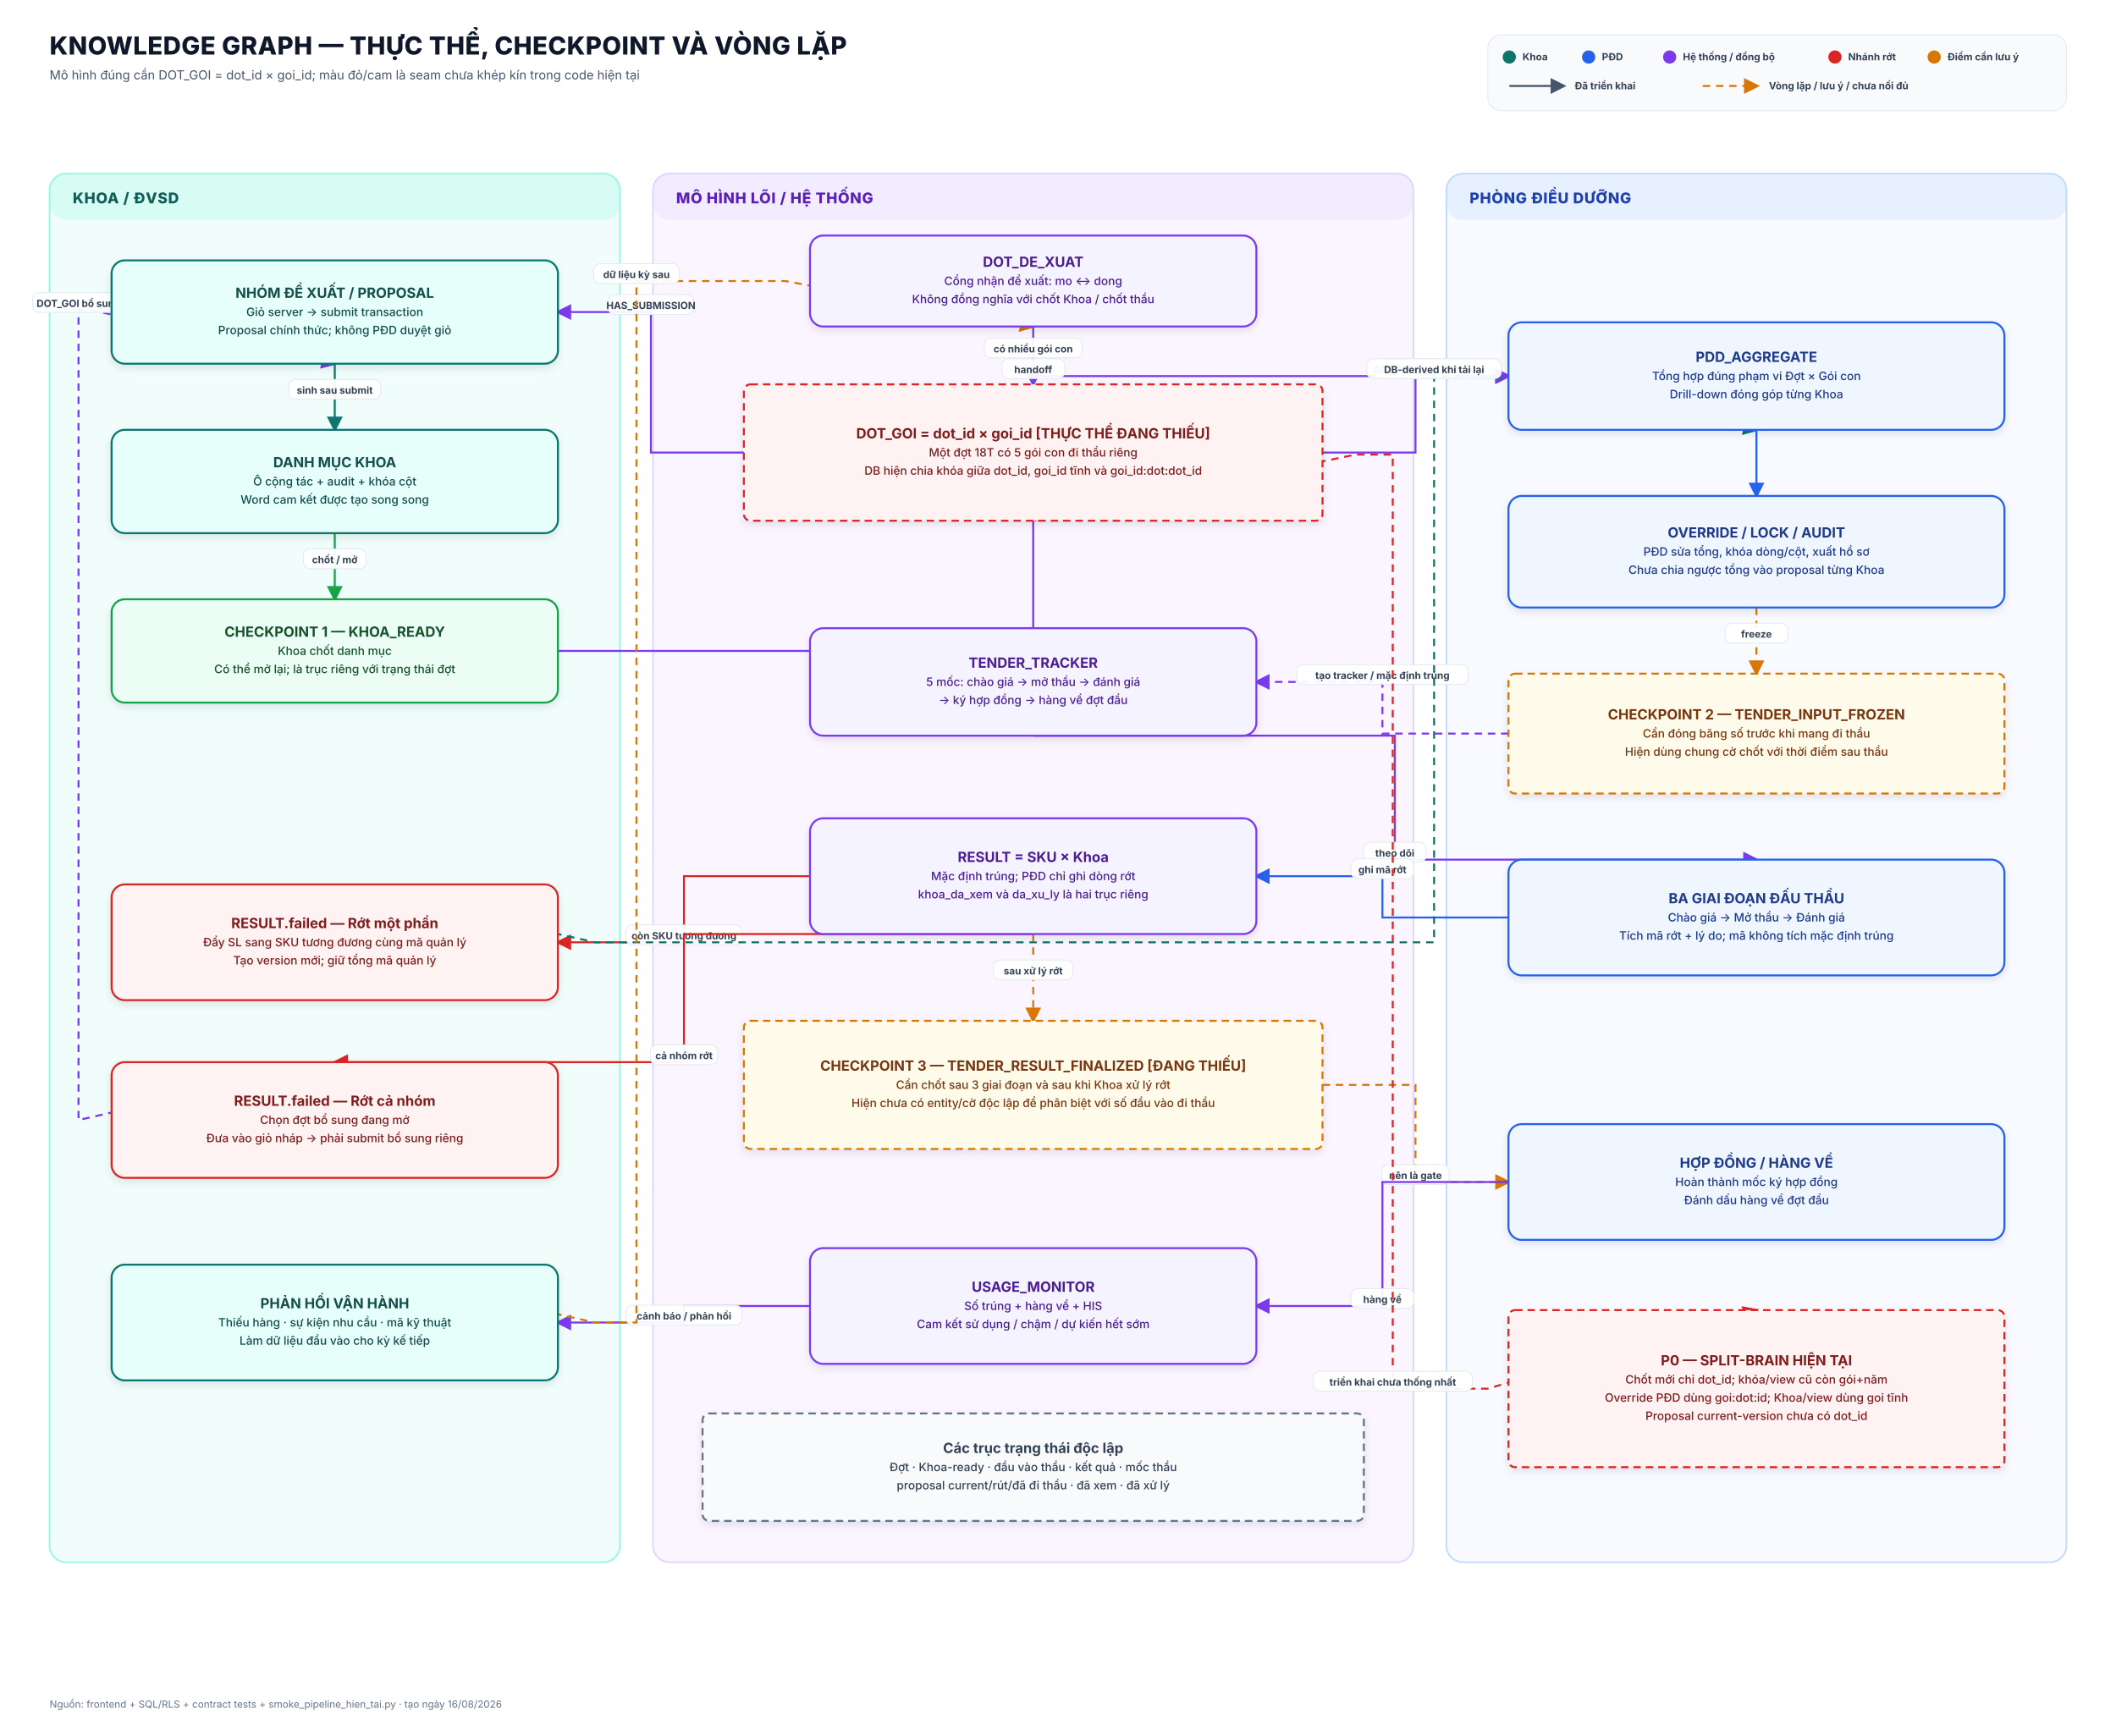
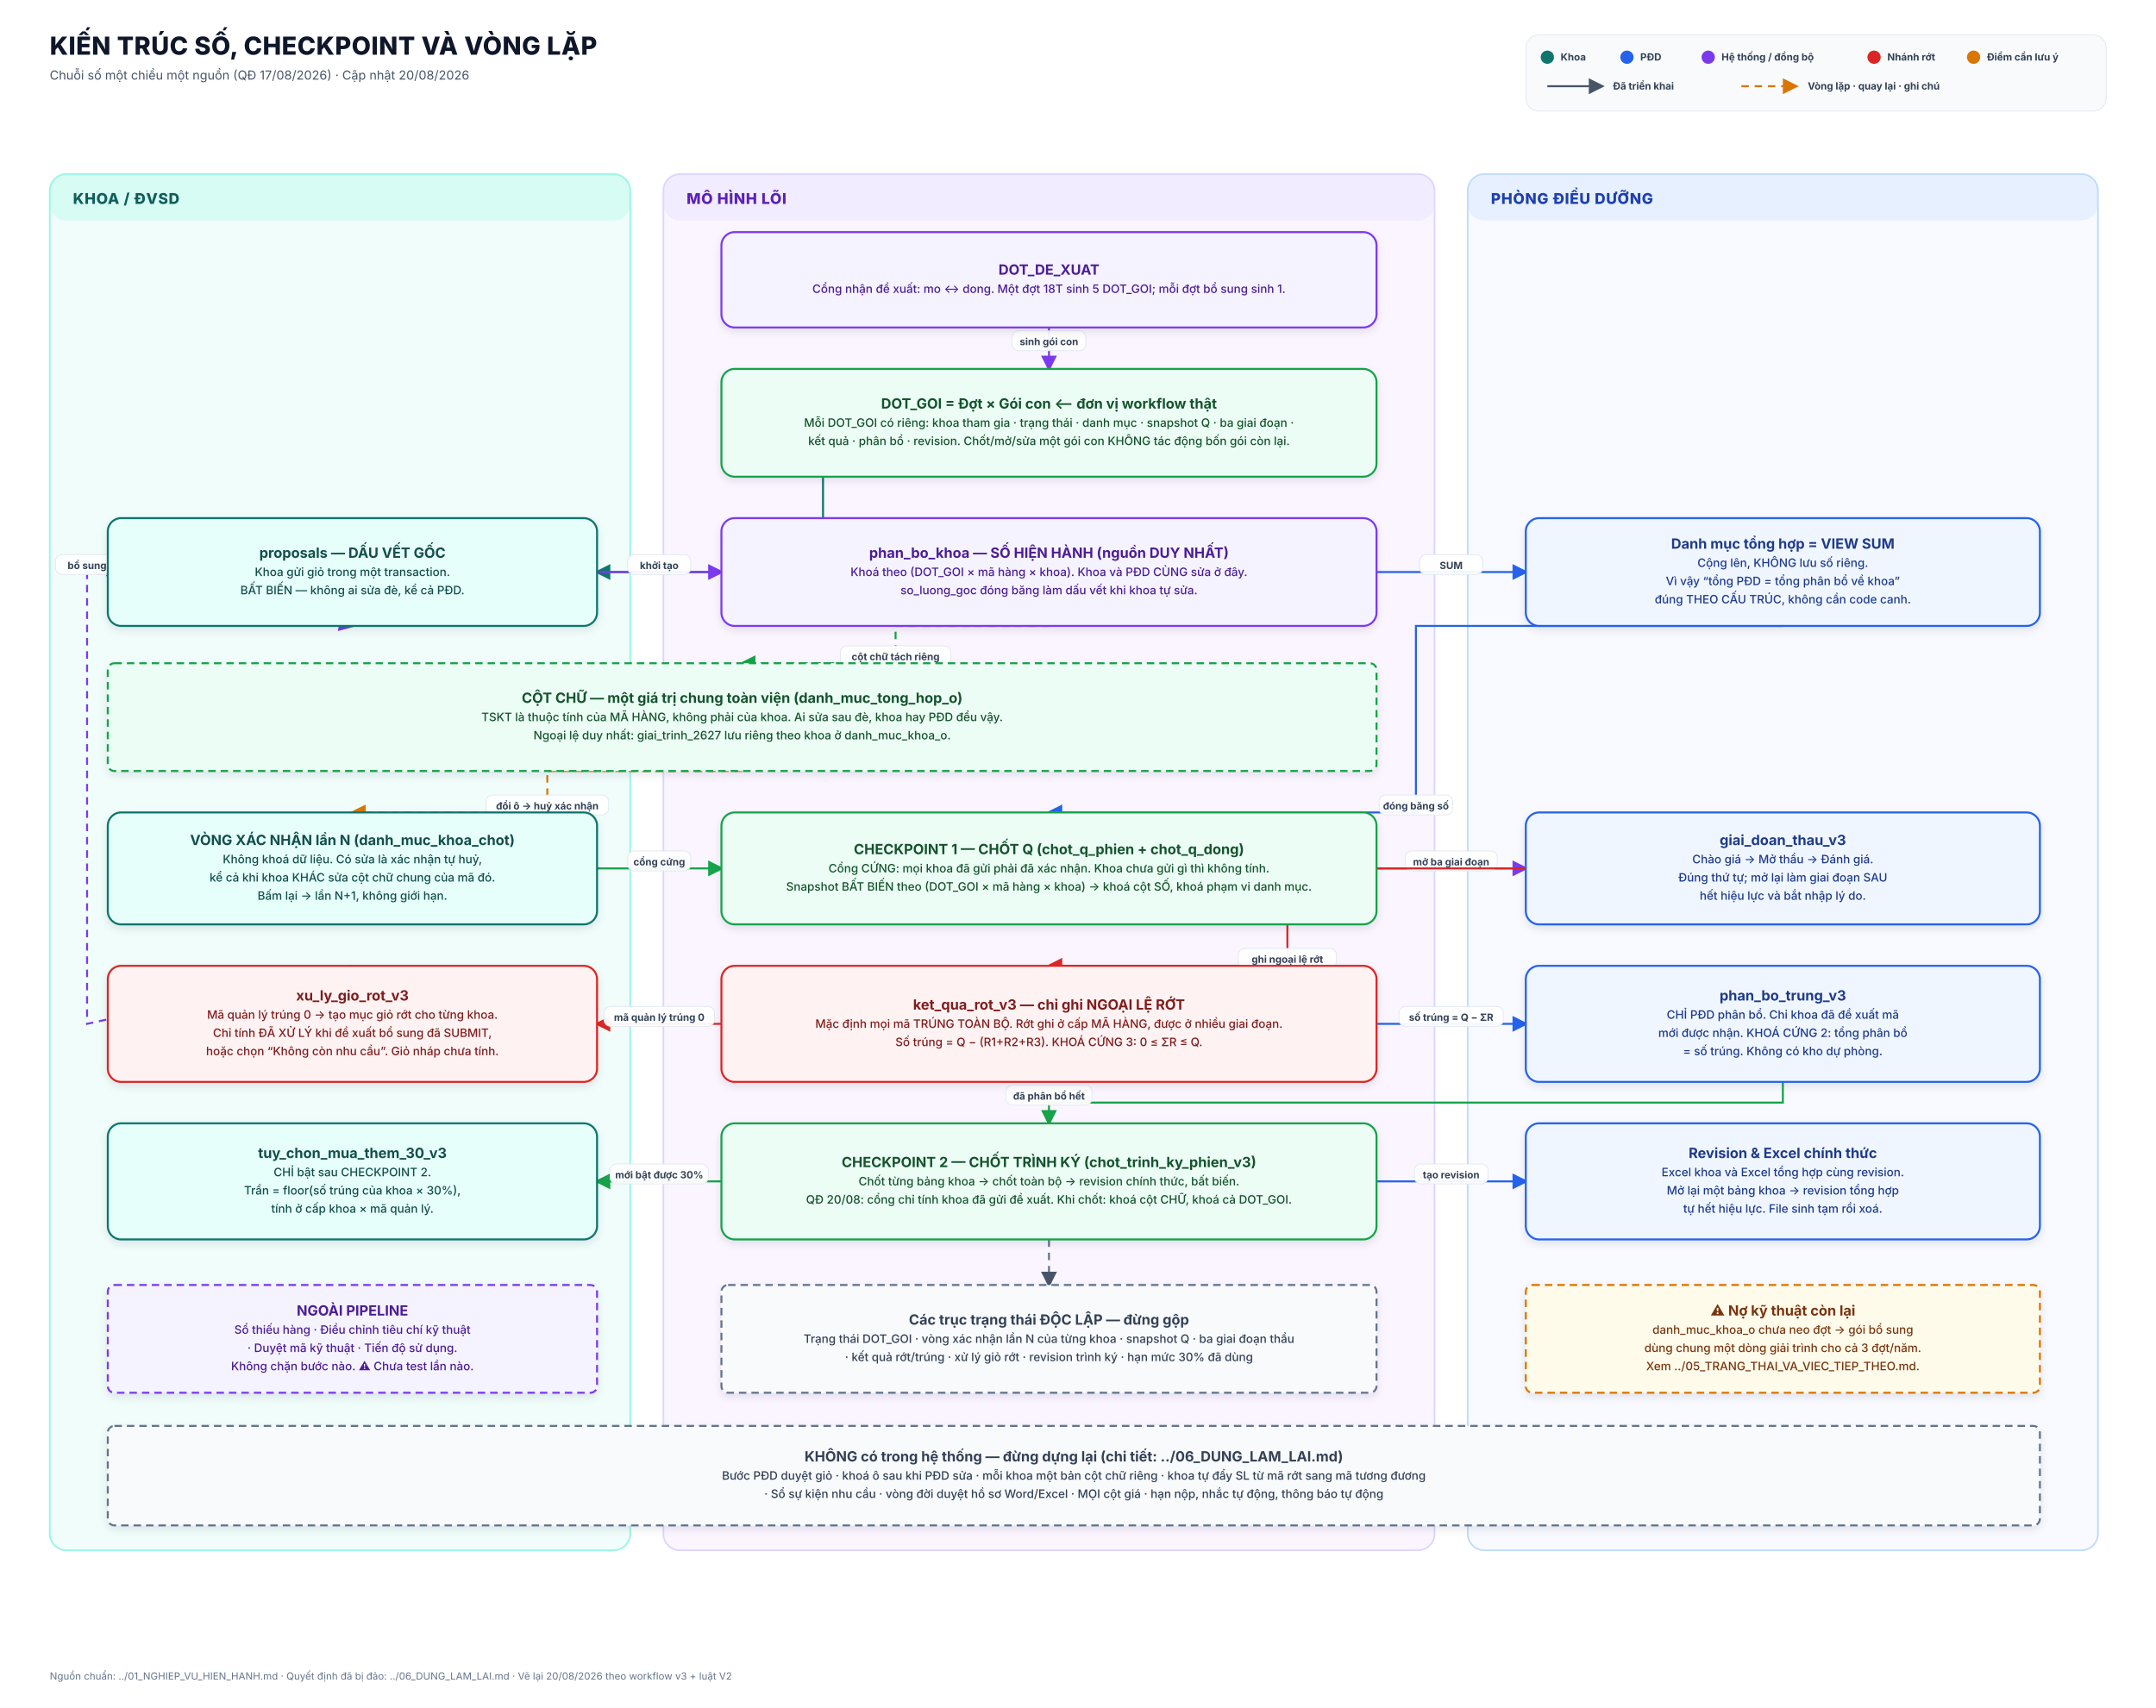
- <svg xmlns="http://www.w3.org/2000/svg" width="2560" height="2100" viewBox="0 0 2560 2100" role="img" aria-labelledby="title desc">
+ <svg xmlns="http://www.w3.org/2000/svg" width="2600" height="2060" viewBox="0 0 2600 2060" role="img" aria-labelledby="title desc">
  <defs>
    <filter id="shadow" x="-20%" y="-20%" width="140%" height="150%">
      <feDropShadow dx="0" dy="4" stdDeviation="5" flood-color="#0F172A" flood-opacity="0.10" />
    </filter>
    <marker id="arrow-slate" viewBox="0 0 12 12" refX="10" refY="6" markerWidth="8" markerHeight="8" orient="auto-start-reverse">
      <path d="M 0 0 L 12 6 L 0 12 z" fill="#475569" />
    </marker>
    <marker id="arrow-red" viewBox="0 0 12 12" refX="10" refY="6" markerWidth="8" markerHeight="8" orient="auto-start-reverse">
      <path d="M 0 0 L 12 6 L 0 12 z" fill="#DC2626" />
    </marker>
    <marker id="arrow-green" viewBox="0 0 12 12" refX="10" refY="6" markerWidth="8" markerHeight="8" orient="auto-start-reverse">
      <path d="M 0 0 L 12 6 L 0 12 z" fill="#16A34A" />
    </marker>
    <marker id="arrow-amber" viewBox="0 0 12 12" refX="10" refY="6" markerWidth="8" markerHeight="8" orient="auto-start-reverse">
      <path d="M 0 0 L 12 6 L 0 12 z" fill="#D97706" />
    </marker>
    <marker id="arrow-violet" viewBox="0 0 12 12" refX="10" refY="6" markerWidth="8" markerHeight="8" orient="auto-start-reverse">
      <path d="M 0 0 L 12 6 L 0 12 z" fill="#7C3AED" />
    </marker>
    <marker id="arrow-blue" viewBox="0 0 12 12" refX="10" refY="6" markerWidth="8" markerHeight="8" orient="auto-start-reverse">
      <path d="M 0 0 L 12 6 L 0 12 z" fill="#2563EB" />
    </marker>
    <marker id="arrow-teal" viewBox="0 0 12 12" refX="10" refY="6" markerWidth="8" markerHeight="8" orient="auto-start-reverse">
      <path d="M 0 0 L 12 6 L 0 12 z" fill="#0F766E" />
    </marker>
    <style>
      text { font-family: Inter, ui-sans-serif, -apple-system, BlinkMacSystemFont, "Segoe UI", sans-serif; }
      .title { font-size: 30px; font-weight: 800; letter-spacing: .5px; fill: #0F172A; }
      .subtitle { font-size: 15px; fill: #475569; }
      .lane-title { font-size: 18px; font-weight: 800; letter-spacing: .7px; }
      .node-title, .note-title { font-size: 17px; font-weight: 750; }
      .node-line, .note-line { font-size: 14px; font-weight: 500; }
      .decision-title { font-size: 15px; font-weight: 800; }
      .decision-line { font-size: 13px; }
      .edge-label { font-size: 12px; font-weight: 650; fill: #334155; }
      .legend { font-size: 12px; font-weight: 650; fill: #334155; }
      .footer { font-size: 12px; fill: #64748B; }
    </style>
  </defs>
  <rect width="100%" height="100%" fill="#FFFFFF" />
-   <text x="60" y="66" class="title">KNOWLEDGE GRAPH — THỰC THỂ, CHECKPOINT VÀ VÒNG LẶP</text>
-   <text x="60" y="96" class="subtitle">Mô hình đúng cần DOT_GOI = dot_id × goi_id; màu đỏ/cam là seam chưa khép kín trong code hiện tại</text>
-   <g transform="translate(1800,42)">
+   <text x="60" y="66" class="title">KIẾN TRÚC SỐ, CHECKPOINT VÀ VÒNG LẶP</text>
+   <text x="60" y="96" class="subtitle">Chuỗi số một chiều một nguồn (QĐ 17/08/2026) · Cập nhật 20/08/2026</text>
+   <g transform="translate(1840,42)">
    <rect x="0" y="0" width="700" height="92" rx="16" fill="#F8FAFC" stroke="#E2E8F0" />
    <circle cx="26" cy="27" r="8" fill="#0F766E" />
    <text x="42" y="31" class="legend">Khoa</text>
    <circle cx="122" cy="27" r="8" fill="#2563EB" />
    <text x="138" y="31" class="legend">PĐD</text>
    <circle cx="220" cy="27" r="8" fill="#7C3AED" />
    <text x="236" y="31" class="legend">Hệ thống / đồng bộ</text>
    <circle cx="420" cy="27" r="8" fill="#DC2626" />
    <text x="436" y="31" class="legend">Nhánh rớt</text>
    <circle cx="540" cy="27" r="8" fill="#D97706" />
    <text x="556" y="31" class="legend">Điểm cần lưu ý</text>
    <line x1="26" y1="62" x2="92" y2="62" stroke="#475569" stroke-width="2.4" marker-end="url(#arrow-slate)" />
    <text x="105" y="66" class="legend">Đã triển khai</text>
    <line x1="260" y1="62" x2="326" y2="62" stroke="#D97706" stroke-width="2.4" stroke-dasharray="9 7" marker-end="url(#arrow-amber)" />
-     <text x="340" y="66" class="legend">Vòng lặp / lưu ý / chưa nối đủ</text>
-   </g>
-   <g>
-     <rect x="60" y="210" width="690" height="1680" rx="20" fill="#F0FDFA" stroke="#99F6E4" stroke-width="2" />
-     <rect x="60" y="210" width="690" height="56" rx="20" fill="#99F6E4" fill-opacity="0.30" />
+     <text x="340" y="66" class="legend">Vòng lặp · quay lại · ghi chú</text>
+   </g>
+   <g>
+     <rect x="60" y="210" width="700" height="1660" rx="20" fill="#F0FDFA" stroke="#99F6E4" stroke-width="2" />
+     <rect x="60" y="210" width="700" height="56" rx="20" fill="#99F6E4" fill-opacity="0.30" />
    <text x="88" y="246" fill="#115E59" class="lane-title">KHOA / ĐVSD</text>
  </g>
  <g>
-     <rect x="790" y="210" width="920" height="1680" rx="20" fill="#FAF5FF" stroke="#DDD6FE" stroke-width="2" />
-     <rect x="790" y="210" width="920" height="56" rx="20" fill="#DDD6FE" fill-opacity="0.30" />
-     <text x="818" y="246" fill="#5B21B6" class="lane-title">MÔ HÌNH LÕI / HỆ THỐNG</text>
-   </g>
-   <g>
-     <rect x="1750" y="210" width="750" height="1680" rx="20" fill="#F8FAFF" stroke="#BFDBFE" stroke-width="2" />
-     <rect x="1750" y="210" width="750" height="56" rx="20" fill="#BFDBFE" fill-opacity="0.30" />
-     <text x="1778" y="246" fill="#1E40AF" class="lane-title">PHÒNG ĐIỀU DƯỠNG</text>
-   </g>
-   <g>
-     <path d="M1250,395 L1250,430 L1250,430 L1250,465" fill="none" stroke="#7C3AED" stroke-width="2.4" marker-end="url(#arrow-violet)" />
-     <g transform="translate(1250,422)">
+     <rect x="800" y="210" width="930" height="1660" rx="20" fill="#FAF5FF" stroke="#DDD6FE" stroke-width="2" />
+     <rect x="800" y="210" width="930" height="56" rx="20" fill="#DDD6FE" fill-opacity="0.30" />
+     <text x="828" y="246" fill="#5B21B6" class="lane-title">MÔ HÌNH LÕI</text>
+   </g>
+   <g>
+     <rect x="1770" y="210" width="760" height="1660" rx="20" fill="#F8FAFF" stroke="#BFDBFE" stroke-width="2" />
+     <rect x="1770" y="210" width="760" height="56" rx="20" fill="#BFDBFE" fill-opacity="0.30" />
+     <text x="1798" y="246" fill="#1E40AF" class="lane-title">PHÒNG ĐIỀU DƯỠNG</text>
+   </g>
+   <g>
+     <path d="M1265,395 L1265,420 L1265,420 L1265,445" fill="none" stroke="#7C3AED" stroke-width="2.4" marker-end="url(#arrow-violet)" />
+     <g transform="translate(1265,412)">
+       <rect x="-44.4" y="-13" width="88.8" height="24" rx="8" fill="#FFFFFF" fill-opacity="0.94" stroke="#E2E8F0" />
+       <text text-anchor="middle" dominant-baseline="central" class="edge-label">sinh gói con</text>
+     </g>
+     <path d="M1265,575 L992.5,575 L992.5,690 L720,690" fill="none" stroke="#0F766E" stroke-width="2.4" marker-end="url(#arrow-teal)" />
+     <g transform="translate(992.5,682)">
+       <rect x="-44.4" y="-13" width="88.8" height="24" rx="8" fill="#FFFFFF" fill-opacity="0.94" stroke="#E2E8F0" />
+       <text text-anchor="middle" dominant-baseline="central" class="edge-label">khoa gửi giỏ</text>
+     </g>
+     <path d="M720,690 L795,690 L795,690 L870,690" fill="none" stroke="#7C3AED" stroke-width="2.4" marker-end="url(#arrow-violet)" />
+     <g transform="translate(795,682)">
+       <rect x="-38" y="-13" width="76" height="24" rx="8" fill="#FFFFFF" fill-opacity="0.94" stroke="#E2E8F0" />
+       <text text-anchor="middle" dominant-baseline="central" class="edge-label">khởi tạo</text>
+     </g>
+     <path d="M1660,690 L1750,690 L1750,690 L1840,690" fill="none" stroke="#2563EB" stroke-width="2.4" marker-end="url(#arrow-blue)" />
+     <g transform="translate(1750,682)">
+       <rect x="-38" y="-13" width="76" height="24" rx="8" fill="#FFFFFF" fill-opacity="0.94" stroke="#E2E8F0" />
+       <text text-anchor="middle" dominant-baseline="central" class="edge-label">SUM</text>
+     </g>
+     <path d="M1265,755 L1080,755 L1080,800 L895,800" fill="none" stroke="#16A34A" stroke-width="2.4" stroke-dasharray="9 7" marker-end="url(#arrow-green)" />
+     <g transform="translate(1080,792)">
+       <rect x="-66.6" y="-13" width="133.2" height="24" rx="8" fill="#FFFFFF" fill-opacity="0.94" stroke="#E2E8F0" />
+       <text text-anchor="middle" dominant-baseline="central" class="edge-label">cột chữ tách riêng</text>
+     </g>
+     <path d="M895,930 L660,930 L660,980 L425,980" fill="none" stroke="#D97706" stroke-width="2.4" stroke-dasharray="9 7" marker-end="url(#arrow-amber)" />
+     <g transform="translate(660,972)">
+       <rect x="-74" y="-13" width="148" height="24" rx="8" fill="#FFFFFF" fill-opacity="0.94" stroke="#E2E8F0" />
+       <text text-anchor="middle" dominant-baseline="central" class="edge-label">đổi ô → huỷ xác nhận</text>
+     </g>
+     <path d="M720,1047.5 L795,1047.5 L795,1047.5 L870,1047.5" fill="none" stroke="#16A34A" stroke-width="2.4" marker-end="url(#arrow-green)" />
+     <g transform="translate(795,1039.5)">
+       <rect x="-38" y="-13" width="76" height="24" rx="8" fill="#FFFFFF" fill-opacity="0.94" stroke="#E2E8F0" />
+       <text text-anchor="middle" dominant-baseline="central" class="edge-label">cổng cứng</text>
+     </g>
+     <path d="M2150,755 L1707.5,755 L1707.5,980 L1265,980" fill="none" stroke="#2563EB" stroke-width="2.4" marker-end="url(#arrow-blue)" />
+     <g transform="translate(1707.5,972)">
+       <rect x="-44.4" y="-13" width="88.8" height="24" rx="8" fill="#FFFFFF" fill-opacity="0.94" stroke="#E2E8F0" />
+       <text text-anchor="middle" dominant-baseline="central" class="edge-label">đóng băng số</text>
+     </g>
+     <path d="M1660,1047.5 L1750,1047.5 L1750,1047.5 L1840,1047.5" fill="none" stroke="#7C3AED" stroke-width="2.4" marker-end="url(#arrow-violet)" />
+     <g transform="translate(1750,1039.5)">
+       <rect x="-55.5" y="-13" width="111" height="24" rx="8" fill="#FFFFFF" fill-opacity="0.94" stroke="#E2E8F0" />
+       <text text-anchor="middle" dominant-baseline="central" class="edge-label">mở ba giai đoạn</text>
+     </g>
+     <path d="M1840,1047.5 L1552.5,1047.5 L1552.5,1165 L1265,1165" fill="none" stroke="#DC2626" stroke-width="2.4" marker-end="url(#arrow-red)" />
+     <g transform="translate(1552.5,1157)">
      <rect x="-59.2" y="-13" width="118.4" height="24" rx="8" fill="#FFFFFF" fill-opacity="0.94" stroke="#E2E8F0" />
-       <text text-anchor="middle" dominant-baseline="central" class="edge-label">có nhiều gói con</text>
-     </g>
-     <path d="M900,547.5 L787.5,547.5 L787.5,377.5 L675,377.5" fill="none" stroke="#7C3AED" stroke-width="2.4" marker-end="url(#arrow-violet)" />
-     <g transform="translate(787.5,369.5)">
+       <text text-anchor="middle" dominant-baseline="central" class="edge-label">ghi ngoại lệ rớt</text>
+     </g>
+     <path d="M1660,1235 L1750,1235 L1750,1235 L1840,1235" fill="none" stroke="#2563EB" stroke-width="2.4" marker-end="url(#arrow-blue)" />
+     <g transform="translate(1750,1227)">
+       <rect x="-62.9" y="-13" width="125.8" height="24" rx="8" fill="#FFFFFF" fill-opacity="0.94" stroke="#E2E8F0" />
+       <text text-anchor="middle" dominant-baseline="central" class="edge-label">số trúng = Q − ΣR</text>
+     </g>
+     <path d="M870,1235 L795,1235 L795,1235 L720,1235" fill="none" stroke="#DC2626" stroke-width="2.4" marker-end="url(#arrow-red)" />
+     <g transform="translate(795,1227)">
+       <rect x="-66.6" y="-13" width="133.2" height="24" rx="8" fill="#FFFFFF" fill-opacity="0.94" stroke="#E2E8F0" />
+       <text text-anchor="middle" dominant-baseline="central" class="edge-label">mã quản lý trúng 0</text>
+     </g>
+     <path d="M425,1165 L105,1235 L105,690 L110,690 L425,755" fill="none" stroke="#7C3AED" stroke-width="2.4" stroke-dasharray="9 7" marker-end="url(#arrow-violet)" />
+     <g transform="translate(105,682)">
+       <rect x="-38" y="-13" width="76" height="24" rx="8" fill="#FFFFFF" fill-opacity="0.94" stroke="#E2E8F0" />
+       <text text-anchor="middle" dominant-baseline="central" class="edge-label">bổ sung</text>
+     </g>
+     <path d="M1840,1235 L2150,1305 L2150,1330 L1265,1330 L1265,1345 L1265,1355" fill="none" stroke="#16A34A" stroke-width="2.4" marker-end="url(#arrow-green)" />
+     <g transform="translate(1265,1322)">
      <rect x="-51.8" y="-13" width="103.6" height="24" rx="8" fill="#FFFFFF" fill-opacity="0.94" stroke="#E2E8F0" />
-       <text text-anchor="middle" dominant-baseline="central" class="edge-label">HAS_SUBMISSION</text>
-     </g>
-     <path d="M405,440 L405,480 L405,480 L405,520" fill="none" stroke="#0F766E" stroke-width="2.4" marker-end="url(#arrow-teal)" />
-     <g transform="translate(405,472)">
-       <rect x="-55.5" y="-13" width="111" height="24" rx="8" fill="#FFFFFF" fill-opacity="0.94" stroke="#E2E8F0" />
-       <text text-anchor="middle" dominant-baseline="central" class="edge-label">sinh sau submit</text>
-     </g>
-     <path d="M405,645 L405,685 L405,685 L405,725" fill="none" stroke="#16A34A" stroke-width="2.4" marker-end="url(#arrow-green)" />
-     <g transform="translate(405,677)">
-       <rect x="-38" y="-13" width="76" height="24" rx="8" fill="#FFFFFF" fill-opacity="0.94" stroke="#E2E8F0" />
-       <text text-anchor="middle" dominant-baseline="central" class="edge-label">chốt / mở</text>
-     </g>
-     <path d="M675,787.5 L1250,787.5 L1250,455 L1825,455" fill="none" stroke="#7C3AED" stroke-width="2.4" marker-end="url(#arrow-violet)" />
-     <g transform="translate(1250,447)">
-       <rect x="-38" y="-13" width="76" height="24" rx="8" fill="#FFFFFF" fill-opacity="0.94" stroke="#E2E8F0" />
-       <text text-anchor="middle" dominant-baseline="central" class="edge-label">handoff</text>
-     </g>
-     <path d="M1600,547.5 L1712.5,547.5 L1712.5,455 L1825,455" fill="none" stroke="#7C3AED" stroke-width="2.4" marker-end="url(#arrow-violet)" />
-     <g transform="translate(1712.5,447)">
-       <rect x="-48.1" y="-13" width="96.2" height="24" rx="8" fill="#FFFFFF" fill-opacity="0.94" stroke="#E2E8F0" />
-       <text text-anchor="middle" dominant-baseline="central" class="edge-label">AGGREGATES_TO</text>
-     </g>
-     <path d="M2125,520 L2125,560 L2125,560 L2125,600" fill="none" stroke="#2563EB" stroke-width="2.4" marker-end="url(#arrow-blue)" />
-     <path d="M2125,735 L2125,775 L2125,775 L2125,815" fill="none" stroke="#D97706" stroke-width="2.4" stroke-dasharray="9 7" marker-end="url(#arrow-amber)" />
-     <g transform="translate(2125,767)">
-       <rect x="-38" y="-13" width="76" height="24" rx="8" fill="#FFFFFF" fill-opacity="0.94" stroke="#E2E8F0" />
-       <text text-anchor="middle" dominant-baseline="central" class="edge-label">freeze</text>
-     </g>
-     <path d="M1825,887.5 L1672.5,887.5 L1672.5,825 L1520,825" fill="none" stroke="#7C3AED" stroke-width="2.4" stroke-dasharray="9 7" marker-end="url(#arrow-violet)" />
-     <g transform="translate(1672.5,817)">
-       <rect x="-103.6" y="-13" width="207.2" height="24" rx="8" fill="#FFFFFF" fill-opacity="0.94" stroke="#E2E8F0" />
-       <text text-anchor="middle" dominant-baseline="central" class="edge-label">tạo tracker / mặc định trúng</text>
-     </g>
-     <path d="M1250,890 L1687.5,890 L1687.5,1040 L2125,1040" fill="none" stroke="#7C3AED" stroke-width="2.4" marker-end="url(#arrow-violet)" />
-     <g transform="translate(1687.5,1032)">
-       <rect x="-38" y="-13" width="76" height="24" rx="8" fill="#FFFFFF" fill-opacity="0.94" stroke="#E2E8F0" />
-       <text text-anchor="middle" dominant-baseline="central" class="edge-label">theo dõi</text>
-     </g>
-     <path d="M1825,1110 L1672.5,1110 L1672.5,1060 L1520,1060" fill="none" stroke="#2563EB" stroke-width="2.4" marker-end="url(#arrow-blue)" />
-     <g transform="translate(1672.5,1052)">
-       <rect x="-38" y="-13" width="76" height="24" rx="8" fill="#FFFFFF" fill-opacity="0.94" stroke="#E2E8F0" />
-       <text text-anchor="middle" dominant-baseline="central" class="edge-label">ghi mã rớt</text>
-     </g>
-     <path d="M980,1060 L827.5,1060 L827.5,1140 L675,1140" fill="none" stroke="#DC2626" stroke-width="2.4" marker-end="url(#arrow-red)" />
-     <g transform="translate(827.5,1132)">
-       <rect x="-70.3" y="-13" width="140.6" height="24" rx="8" fill="#FFFFFF" fill-opacity="0.94" stroke="#E2E8F0" />
-       <text text-anchor="middle" dominant-baseline="central" class="edge-label">còn SKU tương đương</text>
-     </g>
-     <path d="M1250,1130 L827.5,1130 L827.5,1285 L405,1285" fill="none" stroke="#DC2626" stroke-width="2.4" marker-end="url(#arrow-red)" />
-     <g transform="translate(827.5,1277)">
-       <rect x="-40.7" y="-13" width="81.4" height="24" rx="8" fill="#FFFFFF" fill-opacity="0.94" stroke="#E2E8F0" />
-       <text text-anchor="middle" dominant-baseline="central" class="edge-label">cả nhóm rớt</text>
-     </g>
-     <path d="M405,1070 L720,1140 L1735,1140 L1735,455 L1800,455 L2125,520" fill="none" stroke="#0F766E" stroke-width="2.4" stroke-dasharray="9 7" marker-end="url(#arrow-teal)" />
-     <g transform="translate(1735,447)">
-       <rect x="-81.4" y="-13" width="162.8" height="24" rx="8" fill="#FFFFFF" fill-opacity="0.94" stroke="#E2E8F0" />
-       <text text-anchor="middle" dominant-baseline="central" class="edge-label">DB-derived khi tải lại</text>
-     </g>
-     <path d="M405,1285 L95,1355 L95,375 L110,375 L405,440" fill="none" stroke="#7C3AED" stroke-width="2.4" stroke-dasharray="9 7" marker-end="url(#arrow-violet)" />
-     <g transform="translate(95,367)">
-       <rect x="-55.5" y="-13" width="111" height="24" rx="8" fill="#FFFFFF" fill-opacity="0.94" stroke="#E2E8F0" />
-       <text text-anchor="middle" dominant-baseline="central" class="edge-label">DOT_GOI bổ sung</text>
-     </g>
-     <path d="M1250,1130 L1250,1182.5 L1250,1182.5 L1250,1235" fill="none" stroke="#D97706" stroke-width="2.4" stroke-dasharray="9 7" marker-end="url(#arrow-amber)" />
-     <g transform="translate(1250,1174.5)">
-       <rect x="-48.1" y="-13" width="96.2" height="24" rx="8" fill="#FFFFFF" fill-opacity="0.94" stroke="#E2E8F0" />
-       <text text-anchor="middle" dominant-baseline="central" class="edge-label">sau xử lý rớt</text>
-     </g>
-     <path d="M1600,1312.5 L1712.5,1312.5 L1712.5,1430 L1825,1430" fill="none" stroke="#D97706" stroke-width="2.4" stroke-dasharray="9 7" marker-end="url(#arrow-amber)" />
-     <g transform="translate(1712.5,1422)">
-       <rect x="-40.7" y="-13" width="81.4" height="24" rx="8" fill="#FFFFFF" fill-opacity="0.94" stroke="#E2E8F0" />
-       <text text-anchor="middle" dominant-baseline="central" class="edge-label">nên là gate</text>
-     </g>
-     <path d="M1825,1430 L1672.5,1430 L1672.5,1580 L1520,1580" fill="none" stroke="#7C3AED" stroke-width="2.4" marker-end="url(#arrow-violet)" />
-     <g transform="translate(1672.5,1572)">
-       <rect x="-38" y="-13" width="76" height="24" rx="8" fill="#FFFFFF" fill-opacity="0.94" stroke="#E2E8F0" />
-       <text text-anchor="middle" dominant-baseline="central" class="edge-label">hàng về</text>
-     </g>
-     <path d="M980,1580 L827.5,1580 L827.5,1600 L675,1600" fill="none" stroke="#7C3AED" stroke-width="2.4" marker-end="url(#arrow-violet)" />
-     <g transform="translate(827.5,1592)">
-       <rect x="-70.3" y="-13" width="140.6" height="24" rx="8" fill="#FFFFFF" fill-opacity="0.94" stroke="#E2E8F0" />
-       <text text-anchor="middle" dominant-baseline="central" class="edge-label">cảnh báo / phản hồi</text>
-     </g>
-     <path d="M405,1530 L720,1600 L770,1600 L770,340 L950,340 L1250,395" fill="none" stroke="#D97706" stroke-width="2.4" stroke-dasharray="9 7" marker-end="url(#arrow-amber)" />
-     <g transform="translate(770,332)">
-       <rect x="-51.8" y="-13" width="103.6" height="24" rx="8" fill="#FFFFFF" fill-opacity="0.94" stroke="#E2E8F0" />
-       <text text-anchor="middle" dominant-baseline="central" class="edge-label">dữ liệu kỳ sau</text>
-     </g>
-     <path d="M1250,630 L1640,550 L1685,550 L1685,1680 L1800,1680 L2125,1585" fill="none" stroke="#DC2626" stroke-width="2.4" stroke-dasharray="9 7" marker-end="url(#arrow-red)" />
-     <g transform="translate(1685,1672)">
-       <rect x="-96.2" y="-13" width="192.4" height="24" rx="8" fill="#FFFFFF" fill-opacity="0.94" stroke="#E2E8F0" />
-       <text text-anchor="middle" dominant-baseline="central" class="edge-label">triển khai chưa thống nhất</text>
-     </g>
-   </g>
-   <g>
-     <g>
-       <rect x="980" y="285" width="540" height="110" rx="16" fill="#F5F3FF" stroke="#7C3AED" stroke-width="2.4" filter="url(#shadow)" />
-       <text x="1250" y="322.84" text-anchor="middle" fill="#4C1D95" class="node-title">DOT_DE_XUAT</text>
-       <text x="1250" y="344.84" text-anchor="middle" fill="#4C1D95" class="node-line">Cổng nhận đề xuất: mo ↔ dong</text>
-       <text x="1250" y="366.84" text-anchor="middle" fill="#4C1D95" class="node-line">Không đồng nghĩa với chốt Khoa / chốt thầu</text>
-     </g>
-     <g>
-       <rect x="900" y="465" width="700" height="165" rx="8" fill="#FEF2F2" stroke="#DC2626" stroke-width="2.4" stroke-dasharray="9 6" filter="url(#shadow)" />
-       <text x="1250" y="530.34" text-anchor="middle" fill="#7F1D1D" class="note-title">DOT_GOI = dot_id × goi_id  [THỰC THỂ ĐANG THIẾU]</text>
-       <text x="1250" y="552.34" text-anchor="middle" fill="#7F1D1D" class="note-line">Một đợt 18T có 5 gói con đi thầu riêng</text>
-       <text x="1250" y="574.34" text-anchor="middle" fill="#7F1D1D" class="note-line">DB hiện chia khóa giữa dot_id, goi_id tĩnh và goi_id:dot:dot_id</text>
-     </g>
-     <g>
-       <rect x="135" y="315" width="540" height="125" rx="16" fill="#E6FFFB" stroke="#0F766E" stroke-width="2.4" filter="url(#shadow)" />
-       <text x="405" y="360.34" text-anchor="middle" fill="#134E4A" class="node-title">NHÓM ĐỀ XUẤT / PROPOSAL</text>
-       <text x="405" y="382.34" text-anchor="middle" fill="#134E4A" class="node-line">Giỏ server → submit transaction</text>
-       <text x="405" y="404.34" text-anchor="middle" fill="#134E4A" class="node-line">Proposal chính thức; không PĐD duyệt giỏ</text>
-     </g>
-     <g>
-       <rect x="135" y="520" width="540" height="125" rx="16" fill="#E6FFFB" stroke="#0F766E" stroke-width="2.4" filter="url(#shadow)" />
-       <text x="405" y="565.34" text-anchor="middle" fill="#134E4A" class="node-title">DANH MỤC KHOA</text>
-       <text x="405" y="587.34" text-anchor="middle" fill="#134E4A" class="node-line">Ô cộng tác + audit + khóa cột</text>
-       <text x="405" y="609.34" text-anchor="middle" fill="#134E4A" class="node-line">Word cam kết được tạo song song</text>
-     </g>
-     <g>
-       <rect x="135" y="725" width="540" height="125" rx="16" fill="#ECFDF5" stroke="#16A34A" stroke-width="2.4" filter="url(#shadow)" />
-       <text x="405" y="770.34" text-anchor="middle" fill="#14532D" class="node-title">CHECKPOINT 1 — KHOA_READY</text>
-       <text x="405" y="792.34" text-anchor="middle" fill="#14532D" class="node-line">Khoa chốt danh mục</text>
-       <text x="405" y="814.34" text-anchor="middle" fill="#14532D" class="node-line">Có thể mở lại; là trục riêng với trạng thái đợt</text>
-     </g>
-     <g>
-       <rect x="135" y="1070" width="540" height="140" rx="16" fill="#FEF2F2" stroke="#DC2626" stroke-width="2.4" filter="url(#shadow)" />
-       <text x="405" y="1122.84" text-anchor="middle" fill="#7F1D1D" class="node-title">RESULT.failed — Rớt một phần</text>
-       <text x="405" y="1144.84" text-anchor="middle" fill="#7F1D1D" class="node-line">Đẩy SL sang SKU tương đương cùng mã quản lý</text>
-       <text x="405" y="1166.84" text-anchor="middle" fill="#7F1D1D" class="node-line">Tạo version mới; giữ tổng mã quản lý</text>
-     </g>
-     <g>
-       <rect x="135" y="1285" width="540" height="140" rx="16" fill="#FEF2F2" stroke="#DC2626" stroke-width="2.4" filter="url(#shadow)" />
-       <text x="405" y="1337.84" text-anchor="middle" fill="#7F1D1D" class="node-title">RESULT.failed — Rớt cả nhóm</text>
-       <text x="405" y="1359.84" text-anchor="middle" fill="#7F1D1D" class="node-line">Chọn đợt bổ sung đang mở</text>
-       <text x="405" y="1381.84" text-anchor="middle" fill="#7F1D1D" class="node-line">Đưa vào giỏ nháp → phải submit bổ sung riêng</text>
-     </g>
-     <g>
-       <rect x="135" y="1530" width="540" height="140" rx="16" fill="#E6FFFB" stroke="#0F766E" stroke-width="2.4" filter="url(#shadow)" />
-       <text x="405" y="1582.84" text-anchor="middle" fill="#134E4A" class="node-title">PHẢN HỒI VẬN HÀNH</text>
-       <text x="405" y="1604.84" text-anchor="middle" fill="#134E4A" class="node-line">Thiếu hàng · sự kiện nhu cầu · mã kỹ thuật</text>
-       <text x="405" y="1626.84" text-anchor="middle" fill="#134E4A" class="node-line">Làm dữ liệu đầu vào cho kỳ kế tiếp</text>
-     </g>
-     <g>
-       <rect x="980" y="760" width="540" height="130" rx="16" fill="#F5F3FF" stroke="#7C3AED" stroke-width="2.4" filter="url(#shadow)" />
-       <text x="1250" y="807.84" text-anchor="middle" fill="#4C1D95" class="node-title">TENDER_TRACKER</text>
-       <text x="1250" y="829.84" text-anchor="middle" fill="#4C1D95" class="node-line">5 mốc: chào giá → mở thầu → đánh giá</text>
-       <text x="1250" y="851.84" text-anchor="middle" fill="#4C1D95" class="node-line">→ ký hợp đồng → hàng về đợt đầu</text>
-     </g>
-     <g>
-       <rect x="980" y="990" width="540" height="140" rx="16" fill="#F5F3FF" stroke="#7C3AED" stroke-width="2.4" filter="url(#shadow)" />
-       <text x="1250" y="1042.84" text-anchor="middle" fill="#4C1D95" class="node-title">RESULT = SKU × Khoa</text>
-       <text x="1250" y="1064.84" text-anchor="middle" fill="#4C1D95" class="node-line">Mặc định trúng; PĐD chỉ ghi dòng rớt</text>
-       <text x="1250" y="1086.84" text-anchor="middle" fill="#4C1D95" class="node-line">khoa_da_xem và da_xu_ly là hai trục riêng</text>
-     </g>
-     <g>
-       <rect x="900" y="1235" width="700" height="155" rx="8" fill="#FFFBEB" stroke="#D97706" stroke-width="2.4" stroke-dasharray="9 6" filter="url(#shadow)" />
-       <text x="1250" y="1295.34" text-anchor="middle" fill="#78350F" class="note-title">CHECKPOINT 3 — TENDER_RESULT_FINALIZED  [ĐANG THIẾU]</text>
-       <text x="1250" y="1317.34" text-anchor="middle" fill="#78350F" class="note-line">Cần chốt sau 3 giai đoạn và sau khi Khoa xử lý rớt</text>
-       <text x="1250" y="1339.34" text-anchor="middle" fill="#78350F" class="note-line">Hiện chưa có entity/cờ độc lập để phân biệt với số đầu vào đi thầu</text>
-     </g>
-     <g>
-       <rect x="980" y="1510" width="540" height="140" rx="16" fill="#F5F3FF" stroke="#7C3AED" stroke-width="2.4" filter="url(#shadow)" />
-       <text x="1250" y="1562.84" text-anchor="middle" fill="#4C1D95" class="node-title">USAGE_MONITOR</text>
-       <text x="1250" y="1584.84" text-anchor="middle" fill="#4C1D95" class="node-line">Số trúng + hàng về + HIS</text>
-       <text x="1250" y="1606.84" text-anchor="middle" fill="#4C1D95" class="node-line">Cam kết sử dụng / chậm / dự kiến hết sớm</text>
-     </g>
-     <g>
-       <rect x="850" y="1710" width="800" height="130" rx="8" fill="#F8FAFC" stroke="#64748B" stroke-width="2.4" stroke-dasharray="9 6" filter="url(#shadow)" />
-       <text x="1250" y="1757.84" text-anchor="middle" fill="#334155" class="note-title">Các trục trạng thái độc lập</text>
-       <text x="1250" y="1779.84" text-anchor="middle" fill="#334155" class="note-line">Đợt · Khoa-ready · đầu vào thầu · kết quả · mốc thầu</text>
-       <text x="1250" y="1801.84" text-anchor="middle" fill="#334155" class="note-line">proposal current/rút/đã đi thầu · đã xem · đã xử lý</text>
-     </g>
-     <g>
-       <rect x="1825" y="390" width="600" height="130" rx="16" fill="#EFF6FF" stroke="#2563EB" stroke-width="2.4" filter="url(#shadow)" />
-       <text x="2125" y="437.84" text-anchor="middle" fill="#1E3A8A" class="node-title">PDD_AGGREGATE</text>
-       <text x="2125" y="459.84" text-anchor="middle" fill="#1E3A8A" class="node-line">Tổng hợp đúng phạm vi Đợt × Gói con</text>
-       <text x="2125" y="481.84" text-anchor="middle" fill="#1E3A8A" class="node-line">Drill-down đóng góp từng Khoa</text>
-     </g>
-     <g>
-       <rect x="1825" y="600" width="600" height="135" rx="16" fill="#EFF6FF" stroke="#2563EB" stroke-width="2.4" filter="url(#shadow)" />
-       <text x="2125" y="650.34" text-anchor="middle" fill="#1E3A8A" class="node-title">OVERRIDE / LOCK / AUDIT</text>
-       <text x="2125" y="672.34" text-anchor="middle" fill="#1E3A8A" class="node-line">PĐD sửa tổng, khóa dòng/cột, xuất hồ sơ</text>
-       <text x="2125" y="694.34" text-anchor="middle" fill="#1E3A8A" class="node-line">Chưa chia ngược tổng vào proposal từng Khoa</text>
-     </g>
-     <g>
-       <rect x="1825" y="815" width="600" height="145" rx="8" fill="#FFFBEB" stroke="#D97706" stroke-width="2.4" stroke-dasharray="9 6" filter="url(#shadow)" />
-       <text x="2125" y="870.34" text-anchor="middle" fill="#78350F" class="note-title">CHECKPOINT 2 — TENDER_INPUT_FROZEN</text>
-       <text x="2125" y="892.34" text-anchor="middle" fill="#78350F" class="note-line">Cần đóng băng số trước khi mang đi thầu</text>
-       <text x="2125" y="914.34" text-anchor="middle" fill="#78350F" class="note-line">Hiện dùng chung cờ chốt với thời điểm sau thầu</text>
-     </g>
-     <g>
-       <rect x="1825" y="1040" width="600" height="140" rx="16" fill="#EFF6FF" stroke="#2563EB" stroke-width="2.4" filter="url(#shadow)" />
-       <text x="2125" y="1092.84" text-anchor="middle" fill="#1E3A8A" class="node-title">BA GIAI ĐOẠN ĐẤU THẦU</text>
-       <text x="2125" y="1114.84" text-anchor="middle" fill="#1E3A8A" class="node-line">Chào giá → Mở thầu → Đánh giá</text>
-       <text x="2125" y="1136.84" text-anchor="middle" fill="#1E3A8A" class="node-line">Tích mã rớt + lý do; mã không tích mặc định trúng</text>
-     </g>
-     <g>
-       <rect x="1825" y="1360" width="600" height="140" rx="16" fill="#EFF6FF" stroke="#2563EB" stroke-width="2.4" filter="url(#shadow)" />
-       <text x="2125" y="1412.84" text-anchor="middle" fill="#1E3A8A" class="node-title">HỢP ĐỒNG / HÀNG VỀ</text>
-       <text x="2125" y="1434.84" text-anchor="middle" fill="#1E3A8A" class="node-line">Hoàn thành mốc ký hợp đồng</text>
-       <text x="2125" y="1456.84" text-anchor="middle" fill="#1E3A8A" class="node-line">Đánh dấu hàng về đợt đầu</text>
-     </g>
-     <g>
-       <rect x="1825" y="1585" width="600" height="190" rx="8" fill="#FEF2F2" stroke="#DC2626" stroke-width="2.4" stroke-dasharray="9 6" filter="url(#shadow)" />
-       <text x="2125" y="1651.84" text-anchor="middle" fill="#7F1D1D" class="note-title">P0 — SPLIT-BRAIN HIỆN TẠI</text>
-       <text x="2125" y="1673.84" text-anchor="middle" fill="#7F1D1D" class="note-line">Chốt mới chỉ dot_id; khóa/view cũ còn gói+năm</text>
-       <text x="2125" y="1695.84" text-anchor="middle" fill="#7F1D1D" class="note-line">Override PĐD dùng goi:dot:id; Khoa/view dùng goi tĩnh</text>
-       <text x="2125" y="1717.84" text-anchor="middle" fill="#7F1D1D" class="note-line">Proposal current-version chưa có dot_id</text>
-     </g>
-   </g>
-   <text x="60" y="2066" class="footer">Nguồn: frontend + SQL/RLS + contract tests + smoke_pipeline_hien_tai.py · tạo ngày 16/08/2026</text>
+       <text text-anchor="middle" dominant-baseline="central" class="edge-label">đã phân bổ hết</text>
+     </g>
+     <path d="M1660,1425 L1750,1425 L1750,1425 L1840,1425" fill="none" stroke="#2563EB" stroke-width="2.4" marker-end="url(#arrow-blue)" />
+     <g transform="translate(1750,1417)">
+       <rect x="-44.4" y="-13" width="88.8" height="24" rx="8" fill="#FFFFFF" fill-opacity="0.94" stroke="#E2E8F0" />
+       <text text-anchor="middle" dominant-baseline="central" class="edge-label">tạo revision</text>
+     </g>
+     <path d="M870,1425 L795,1425 L795,1425 L720,1425" fill="none" stroke="#16A34A" stroke-width="2.4" marker-end="url(#arrow-green)" />
+     <g transform="translate(795,1417)">
+       <rect x="-59.2" y="-13" width="118.4" height="24" rx="8" fill="#FFFFFF" fill-opacity="0.94" stroke="#E2E8F0" />
+       <text text-anchor="middle" dominant-baseline="central" class="edge-label">mới bật được 30%</text>
+     </g>
+     <path d="M1265,1495 L1265,1522.5 L1265,1522.5 L1265,1550" fill="none" stroke="#64748B" stroke-width="2.4" stroke-dasharray="9 7" marker-end="url(#arrow-slate)" />
+   </g>
+   <g>
+     <g>
+       <rect x="870" y="280" width="790" height="115" rx="16" fill="#F5F3FF" stroke="#7C3AED" stroke-width="2.4" filter="url(#shadow)" />
+       <text x="1265" y="331.34" text-anchor="middle" fill="#4C1D95" class="node-title">DOT_DE_XUAT</text>
+       <text x="1265" y="353.34" text-anchor="middle" fill="#4C1D95" class="node-line">Cổng nhận đề xuất: mo ↔ dong. Một đợt 18T sinh 5 DOT_GOI; mỗi đợt bổ sung sinh 1.</text>
+     </g>
+     <g>
+       <rect x="870" y="445" width="790" height="130" rx="16" fill="#ECFDF5" stroke="#16A34A" stroke-width="2.4" filter="url(#shadow)" />
+       <text x="1265" y="492.84" text-anchor="middle" fill="#14532D" class="node-title">DOT_GOI = Đợt × Gói con   ⟵ đơn vị workflow thật</text>
+       <text x="1265" y="514.84" text-anchor="middle" fill="#14532D" class="node-line">Mỗi DOT_GOI có riêng: khoa tham gia · trạng thái · danh mục · snapshot Q · ba giai đoạn ·</text>
+       <text x="1265" y="536.84" text-anchor="middle" fill="#14532D" class="node-line">kết quả · phân bổ · revision. Chốt/mở/sửa một gói con KHÔNG tác động bốn gói còn lại.</text>
+     </g>
+     <g>
+       <rect x="130" y="625" width="590" height="130" rx="16" fill="#E6FFFB" stroke="#0F766E" stroke-width="2.4" filter="url(#shadow)" />
+       <text x="425" y="672.84" text-anchor="middle" fill="#134E4A" class="node-title">proposals — DẤU VẾT GỐC</text>
+       <text x="425" y="694.84" text-anchor="middle" fill="#134E4A" class="node-line">Khoa gửi giỏ trong một transaction.</text>
+       <text x="425" y="716.84" text-anchor="middle" fill="#134E4A" class="node-line">BẤT BIẾN — không ai sửa đè, kể cả PĐD.</text>
+     </g>
+     <g>
+       <rect x="870" y="625" width="790" height="130" rx="16" fill="#F5F3FF" stroke="#7C3AED" stroke-width="2.4" filter="url(#shadow)" />
+       <text x="1265" y="672.84" text-anchor="middle" fill="#4C1D95" class="node-title">phan_bo_khoa — SỐ HIỆN HÀNH  (nguồn DUY NHẤT)</text>
+       <text x="1265" y="694.84" text-anchor="middle" fill="#4C1D95" class="node-line">Khoá theo (DOT_GOI × mã hàng × khoa). Khoa và PĐD CÙNG sửa ở đây.</text>
+       <text x="1265" y="716.84" text-anchor="middle" fill="#4C1D95" class="node-line">so_luong_goc đóng băng làm dấu vết khi khoa tự sửa.</text>
+     </g>
+     <g>
+       <rect x="1840" y="625" width="620" height="130" rx="16" fill="#EFF6FF" stroke="#2563EB" stroke-width="2.4" filter="url(#shadow)" />
+       <text x="2150" y="661.84" text-anchor="middle" fill="#1E3A8A" class="node-title">Danh mục tổng hợp = VIEW SUM</text>
+       <text x="2150" y="683.84" text-anchor="middle" fill="#1E3A8A" class="node-line">Cộng lên, KHÔNG lưu số riêng.</text>
+       <text x="2150" y="705.84" text-anchor="middle" fill="#1E3A8A" class="node-line">Vì vậy “tổng PĐD = tổng phân bổ về khoa”</text>
+       <text x="2150" y="727.84" text-anchor="middle" fill="#1E3A8A" class="node-line">đúng THEO CẤU TRÚC, không cần code canh.</text>
+     </g>
+     <g>
+       <rect x="130" y="800" width="1530" height="130" rx="8" fill="#ECFDF5" stroke="#16A34A" stroke-width="2.4" stroke-dasharray="9 6" filter="url(#shadow)" />
+       <text x="895" y="847.84" text-anchor="middle" fill="#14532D" class="note-title">CỘT CHỮ — một giá trị chung toàn viện (danh_muc_tong_hop_o)</text>
+       <text x="895" y="869.84" text-anchor="middle" fill="#14532D" class="note-line">TSKT là thuộc tính của MÃ HÀNG, không phải của khoa. Ai sửa sau đè, khoa hay PĐD đều vậy.</text>
+       <text x="895" y="891.84" text-anchor="middle" fill="#14532D" class="note-line">Ngoại lệ duy nhất: giai_trinh_2627 lưu riêng theo khoa ở danh_muc_khoa_o.</text>
+     </g>
+     <g>
+       <rect x="130" y="980" width="590" height="135" rx="16" fill="#E6FFFB" stroke="#0F766E" stroke-width="2.4" filter="url(#shadow)" />
+       <text x="425" y="1019.34" text-anchor="middle" fill="#134E4A" class="node-title">VÒNG XÁC NHẬN lần N  (danh_muc_khoa_chot)</text>
+       <text x="425" y="1041.34" text-anchor="middle" fill="#134E4A" class="node-line">Không khoá dữ liệu. Có sửa là xác nhận tự huỷ,</text>
+       <text x="425" y="1063.34" text-anchor="middle" fill="#134E4A" class="node-line">kể cả khi khoa KHÁC sửa cột chữ chung của mã đó.</text>
+       <text x="425" y="1085.34" text-anchor="middle" fill="#134E4A" class="node-line">Bấm lại → lần N+1, không giới hạn.</text>
+     </g>
+     <g>
+       <rect x="870" y="980" width="790" height="135" rx="16" fill="#ECFDF5" stroke="#16A34A" stroke-width="2.4" filter="url(#shadow)" />
+       <text x="1265" y="1030.34" text-anchor="middle" fill="#14532D" class="node-title">CHECKPOINT 1 — CHỐT Q  (chot_q_phien + chot_q_dong)</text>
+       <text x="1265" y="1052.34" text-anchor="middle" fill="#14532D" class="node-line">Cổng CỨNG: mọi khoa đã gửi phải đã xác nhận. Khoa chưa gửi gì thì không tính.</text>
+       <text x="1265" y="1074.34" text-anchor="middle" fill="#14532D" class="node-line">Snapshot BẤT BIẾN theo (DOT_GOI × mã hàng × khoa) → khoá cột SỐ, khoá phạm vi danh mục.</text>
+     </g>
+     <g>
+       <rect x="1840" y="980" width="620" height="135" rx="16" fill="#EFF6FF" stroke="#2563EB" stroke-width="2.4" filter="url(#shadow)" />
+       <text x="2150" y="1019.34" text-anchor="middle" fill="#1E3A8A" class="node-title">giai_doan_thau_v3</text>
+       <text x="2150" y="1041.34" text-anchor="middle" fill="#1E3A8A" class="node-line">Chào giá → Mở thầu → Đánh giá.</text>
+       <text x="2150" y="1063.34" text-anchor="middle" fill="#1E3A8A" class="node-line">Đúng thứ tự; mở lại làm giai đoạn SAU</text>
+       <text x="2150" y="1085.34" text-anchor="middle" fill="#1E3A8A" class="node-line">hết hiệu lực và bắt nhập lý do.</text>
+     </g>
+     <g>
+       <rect x="870" y="1165" width="790" height="140" rx="16" fill="#FEF2F2" stroke="#DC2626" stroke-width="2.4" filter="url(#shadow)" />
+       <text x="1265" y="1217.84" text-anchor="middle" fill="#7F1D1D" class="node-title">ket_qua_rot_v3 — chỉ ghi NGOẠI LỆ RỚT</text>
+       <text x="1265" y="1239.84" text-anchor="middle" fill="#7F1D1D" class="node-line">Mặc định mọi mã TRÚNG TOÀN BỘ. Rớt ghi ở cấp MÃ HÀNG, được ở nhiều giai đoạn.</text>
+       <text x="1265" y="1261.84" text-anchor="middle" fill="#7F1D1D" class="node-line">Số trúng = Q − (R1+R2+R3).   KHOÁ CỨNG 3: 0 ≤ ΣR ≤ Q.</text>
+     </g>
+     <g>
+       <rect x="1840" y="1165" width="620" height="140" rx="16" fill="#EFF6FF" stroke="#2563EB" stroke-width="2.4" filter="url(#shadow)" />
+       <text x="2150" y="1206.84" text-anchor="middle" fill="#1E3A8A" class="node-title">phan_bo_trung_v3</text>
+       <text x="2150" y="1228.84" text-anchor="middle" fill="#1E3A8A" class="node-line">CHỈ PĐD phân bổ. Chỉ khoa đã đề xuất mã</text>
+       <text x="2150" y="1250.84" text-anchor="middle" fill="#1E3A8A" class="node-line">mới được nhận. KHOÁ CỨNG 2: tổng phân bổ</text>
+       <text x="2150" y="1272.84" text-anchor="middle" fill="#1E3A8A" class="node-line">= số trúng. Không có kho dự phòng.</text>
+     </g>
+     <g>
+       <rect x="130" y="1165" width="590" height="140" rx="16" fill="#FEF2F2" stroke="#DC2626" stroke-width="2.4" filter="url(#shadow)" />
+       <text x="425" y="1206.84" text-anchor="middle" fill="#7F1D1D" class="node-title">xu_ly_gio_rot_v3</text>
+       <text x="425" y="1228.84" text-anchor="middle" fill="#7F1D1D" class="node-line">Mã quản lý trúng 0 → tạo mục giỏ rớt cho từng khoa.</text>
+       <text x="425" y="1250.84" text-anchor="middle" fill="#7F1D1D" class="node-line">Chỉ tính ĐÃ XỬ LÝ khi đề xuất bổ sung đã SUBMIT,</text>
+       <text x="425" y="1272.84" text-anchor="middle" fill="#7F1D1D" class="node-line">hoặc chọn “Không còn nhu cầu”. Giỏ nháp chưa tính.</text>
+     </g>
+     <g>
+       <rect x="870" y="1355" width="790" height="140" rx="16" fill="#ECFDF5" stroke="#16A34A" stroke-width="2.4" filter="url(#shadow)" />
+       <text x="1265" y="1407.84" text-anchor="middle" fill="#14532D" class="node-title">CHECKPOINT 2 — CHỐT TRÌNH KÝ  (chot_trinh_ky_phien_v3)</text>
+       <text x="1265" y="1429.84" text-anchor="middle" fill="#14532D" class="node-line">Chốt từng bảng khoa → chốt toàn bộ → revision chính thức, bất biến.</text>
+       <text x="1265" y="1451.84" text-anchor="middle" fill="#14532D" class="node-line">QĐ 20/08: cổng chỉ tính khoa đã gửi đề xuất. Khi chốt: khoá cột CHỮ, khoá cả DOT_GOI.</text>
+     </g>
+     <g>
+       <rect x="130" y="1355" width="590" height="140" rx="16" fill="#E6FFFB" stroke="#0F766E" stroke-width="2.4" filter="url(#shadow)" />
+       <text x="425" y="1396.84" text-anchor="middle" fill="#134E4A" class="node-title">tuy_chon_mua_them_30_v3</text>
+       <text x="425" y="1418.84" text-anchor="middle" fill="#134E4A" class="node-line">CHỈ bật sau CHECKPOINT 2.</text>
+       <text x="425" y="1440.84" text-anchor="middle" fill="#134E4A" class="node-line">Trần = floor(số trúng của khoa × 30%),</text>
+       <text x="425" y="1462.84" text-anchor="middle" fill="#134E4A" class="node-line">tính ở cấp khoa × mã quản lý.</text>
+     </g>
+     <g>
+       <rect x="1840" y="1355" width="620" height="140" rx="16" fill="#EFF6FF" stroke="#2563EB" stroke-width="2.4" filter="url(#shadow)" />
+       <text x="2150" y="1396.84" text-anchor="middle" fill="#1E3A8A" class="node-title">Revision &amp; Excel chính thức</text>
+       <text x="2150" y="1418.84" text-anchor="middle" fill="#1E3A8A" class="node-line">Excel khoa và Excel tổng hợp cùng revision.</text>
+       <text x="2150" y="1440.84" text-anchor="middle" fill="#1E3A8A" class="node-line">Mở lại một bảng khoa → revision tổng hợp</text>
+       <text x="2150" y="1462.84" text-anchor="middle" fill="#1E3A8A" class="node-line">tự hết hiệu lực. File sinh tạm rồi xoá.</text>
+     </g>
+     <g>
+       <rect x="870" y="1550" width="790" height="130" rx="8" fill="#F8FAFC" stroke="#64748B" stroke-width="2.4" stroke-dasharray="9 6" filter="url(#shadow)" />
+       <text x="1265" y="1597.84" text-anchor="middle" fill="#334155" class="note-title">Các trục trạng thái ĐỘC LẬP — đừng gộp</text>
+       <text x="1265" y="1619.84" text-anchor="middle" fill="#334155" class="note-line">Trạng thái DOT_GOI  ·  vòng xác nhận lần N của từng khoa  ·  snapshot Q  ·  ba giai đoạn thầu</text>
+       <text x="1265" y="1641.84" text-anchor="middle" fill="#334155" class="note-line">·  kết quả rớt/trúng  ·  xử lý giỏ rớt  ·  revision trình ký  ·  hạn mức 30% đã dùng</text>
+     </g>
+     <g>
+       <rect x="130" y="1550" width="590" height="130" rx="8" fill="#F5F3FF" stroke="#7C3AED" stroke-width="2.4" stroke-dasharray="9 6" filter="url(#shadow)" />
+       <text x="425" y="1586.84" text-anchor="middle" fill="#4C1D95" class="note-title">NGOÀI PIPELINE</text>
+       <text x="425" y="1608.84" text-anchor="middle" fill="#4C1D95" class="note-line">Sổ thiếu hàng · Điều chỉnh tiêu chí kỹ thuật</text>
+       <text x="425" y="1630.84" text-anchor="middle" fill="#4C1D95" class="note-line">· Duyệt mã kỹ thuật · Tiến độ sử dụng.</text>
+       <text x="425" y="1652.84" text-anchor="middle" fill="#4C1D95" class="note-line">Không chặn bước nào. ⚠ Chưa test lần nào.</text>
+     </g>
+     <g>
+       <rect x="1840" y="1550" width="620" height="130" rx="8" fill="#FFFBEB" stroke="#D97706" stroke-width="2.4" stroke-dasharray="9 6" filter="url(#shadow)" />
+       <text x="2150" y="1586.84" text-anchor="middle" fill="#78350F" class="note-title">⚠ Nợ kỹ thuật còn lại</text>
+       <text x="2150" y="1608.84" text-anchor="middle" fill="#78350F" class="note-line">danh_muc_khoa_o chưa neo đợt → gói bổ sung</text>
+       <text x="2150" y="1630.84" text-anchor="middle" fill="#78350F" class="note-line">dùng chung một dòng giải trình cho cả 3 đợt/năm.</text>
+       <text x="2150" y="1652.84" text-anchor="middle" fill="#78350F" class="note-line">Xem ../05_TRANG_THAI_VA_VIEC_TIEP_THEO.md.</text>
+     </g>
+     <g>
+       <rect x="130" y="1720" width="2330" height="120" rx="8" fill="#F8FAFC" stroke="#64748B" stroke-width="2.4" stroke-dasharray="9 6" filter="url(#shadow)" />
+       <text x="1295" y="1762.84" text-anchor="middle" fill="#334155" class="note-title">KHÔNG có trong hệ thống — đừng dựng lại (chi tiết: ../06_DUNG_LAM_LAI.md)</text>
+       <text x="1295" y="1784.84" text-anchor="middle" fill="#334155" class="note-line">Bước PĐD duyệt giỏ · khoá ô sau khi PĐD sửa · mỗi khoa một bản cột chữ riêng · khoa tự đẩy SL từ mã rớt sang mã tương đương</text>
+       <text x="1295" y="1806.84" text-anchor="middle" fill="#334155" class="note-line">· Sổ sự kiện nhu cầu · vòng đời duyệt hồ sơ Word/Excel · MỌI cột giá · hạn nộp, nhắc tự động, thông báo tự động</text>
+     </g>
+   </g>
+   <text x="60" y="2026" class="footer">Nguồn chuẩn: ../01_NGHIEP_VU_HIEN_HANH.md · Quyết định đã bị đảo: ../06_DUNG_LAM_LAI.md · Vẽ lại 20/08/2026 theo workflow v3 + luật V2</text>
</svg>
